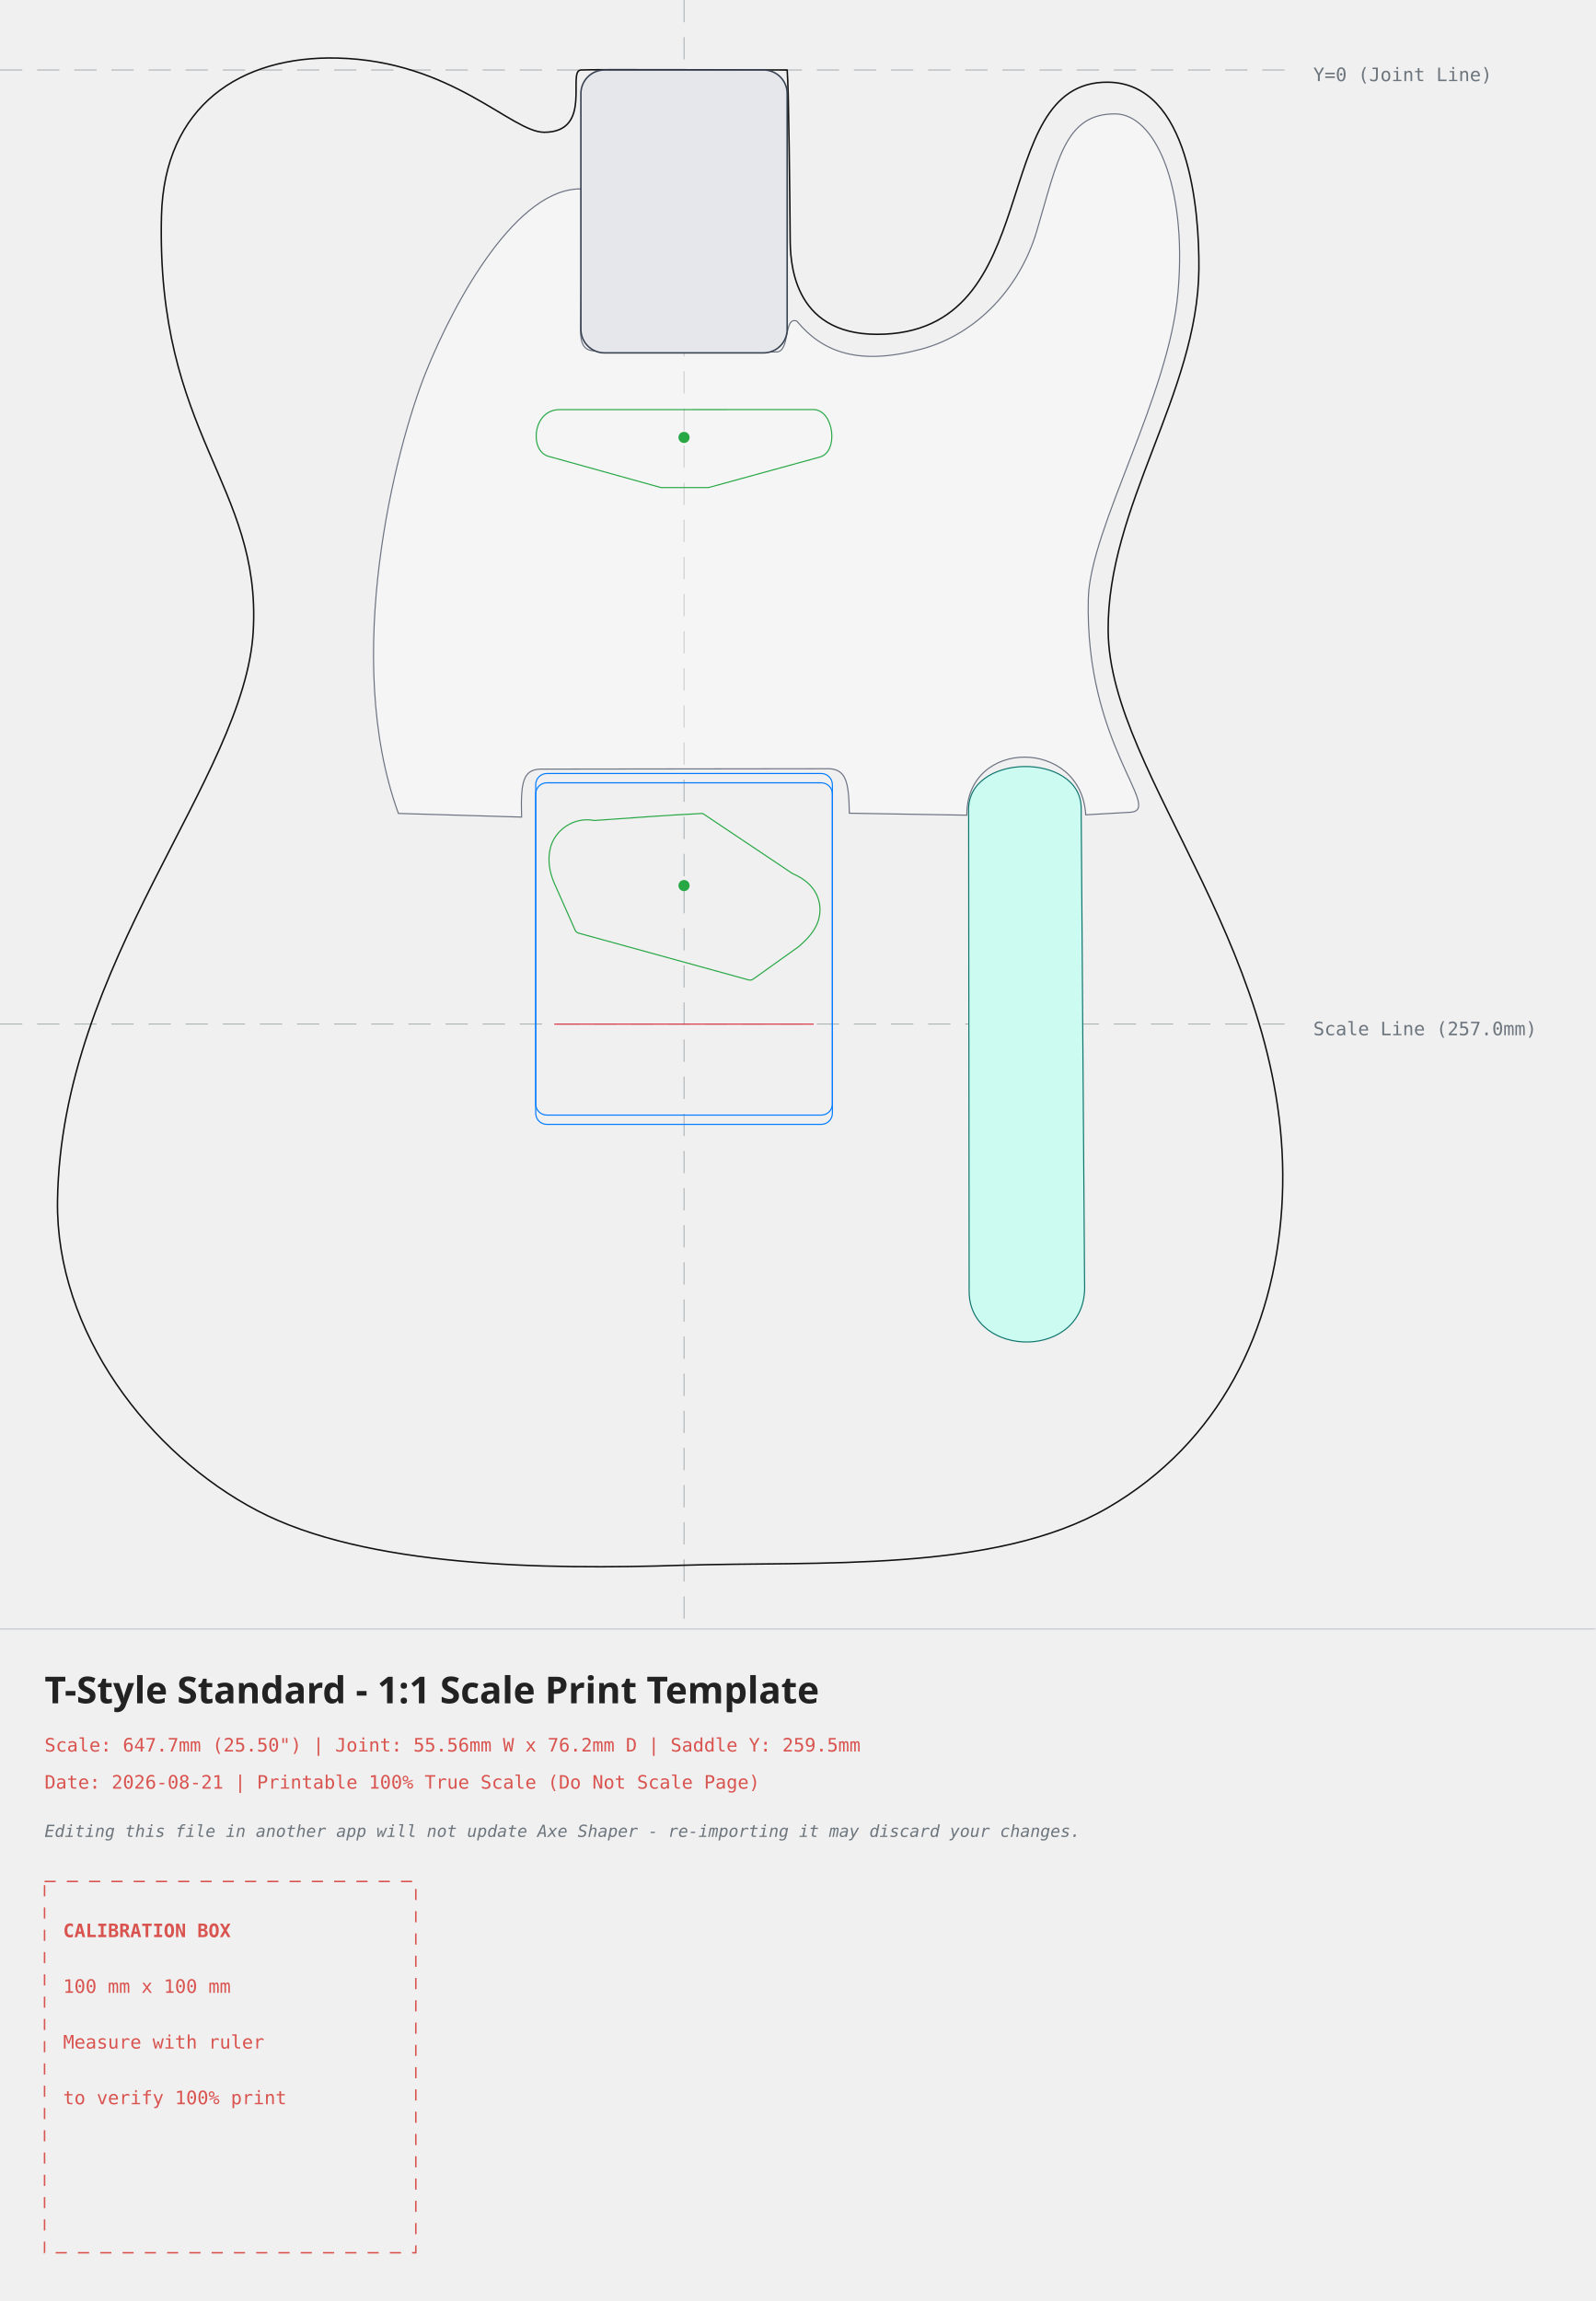
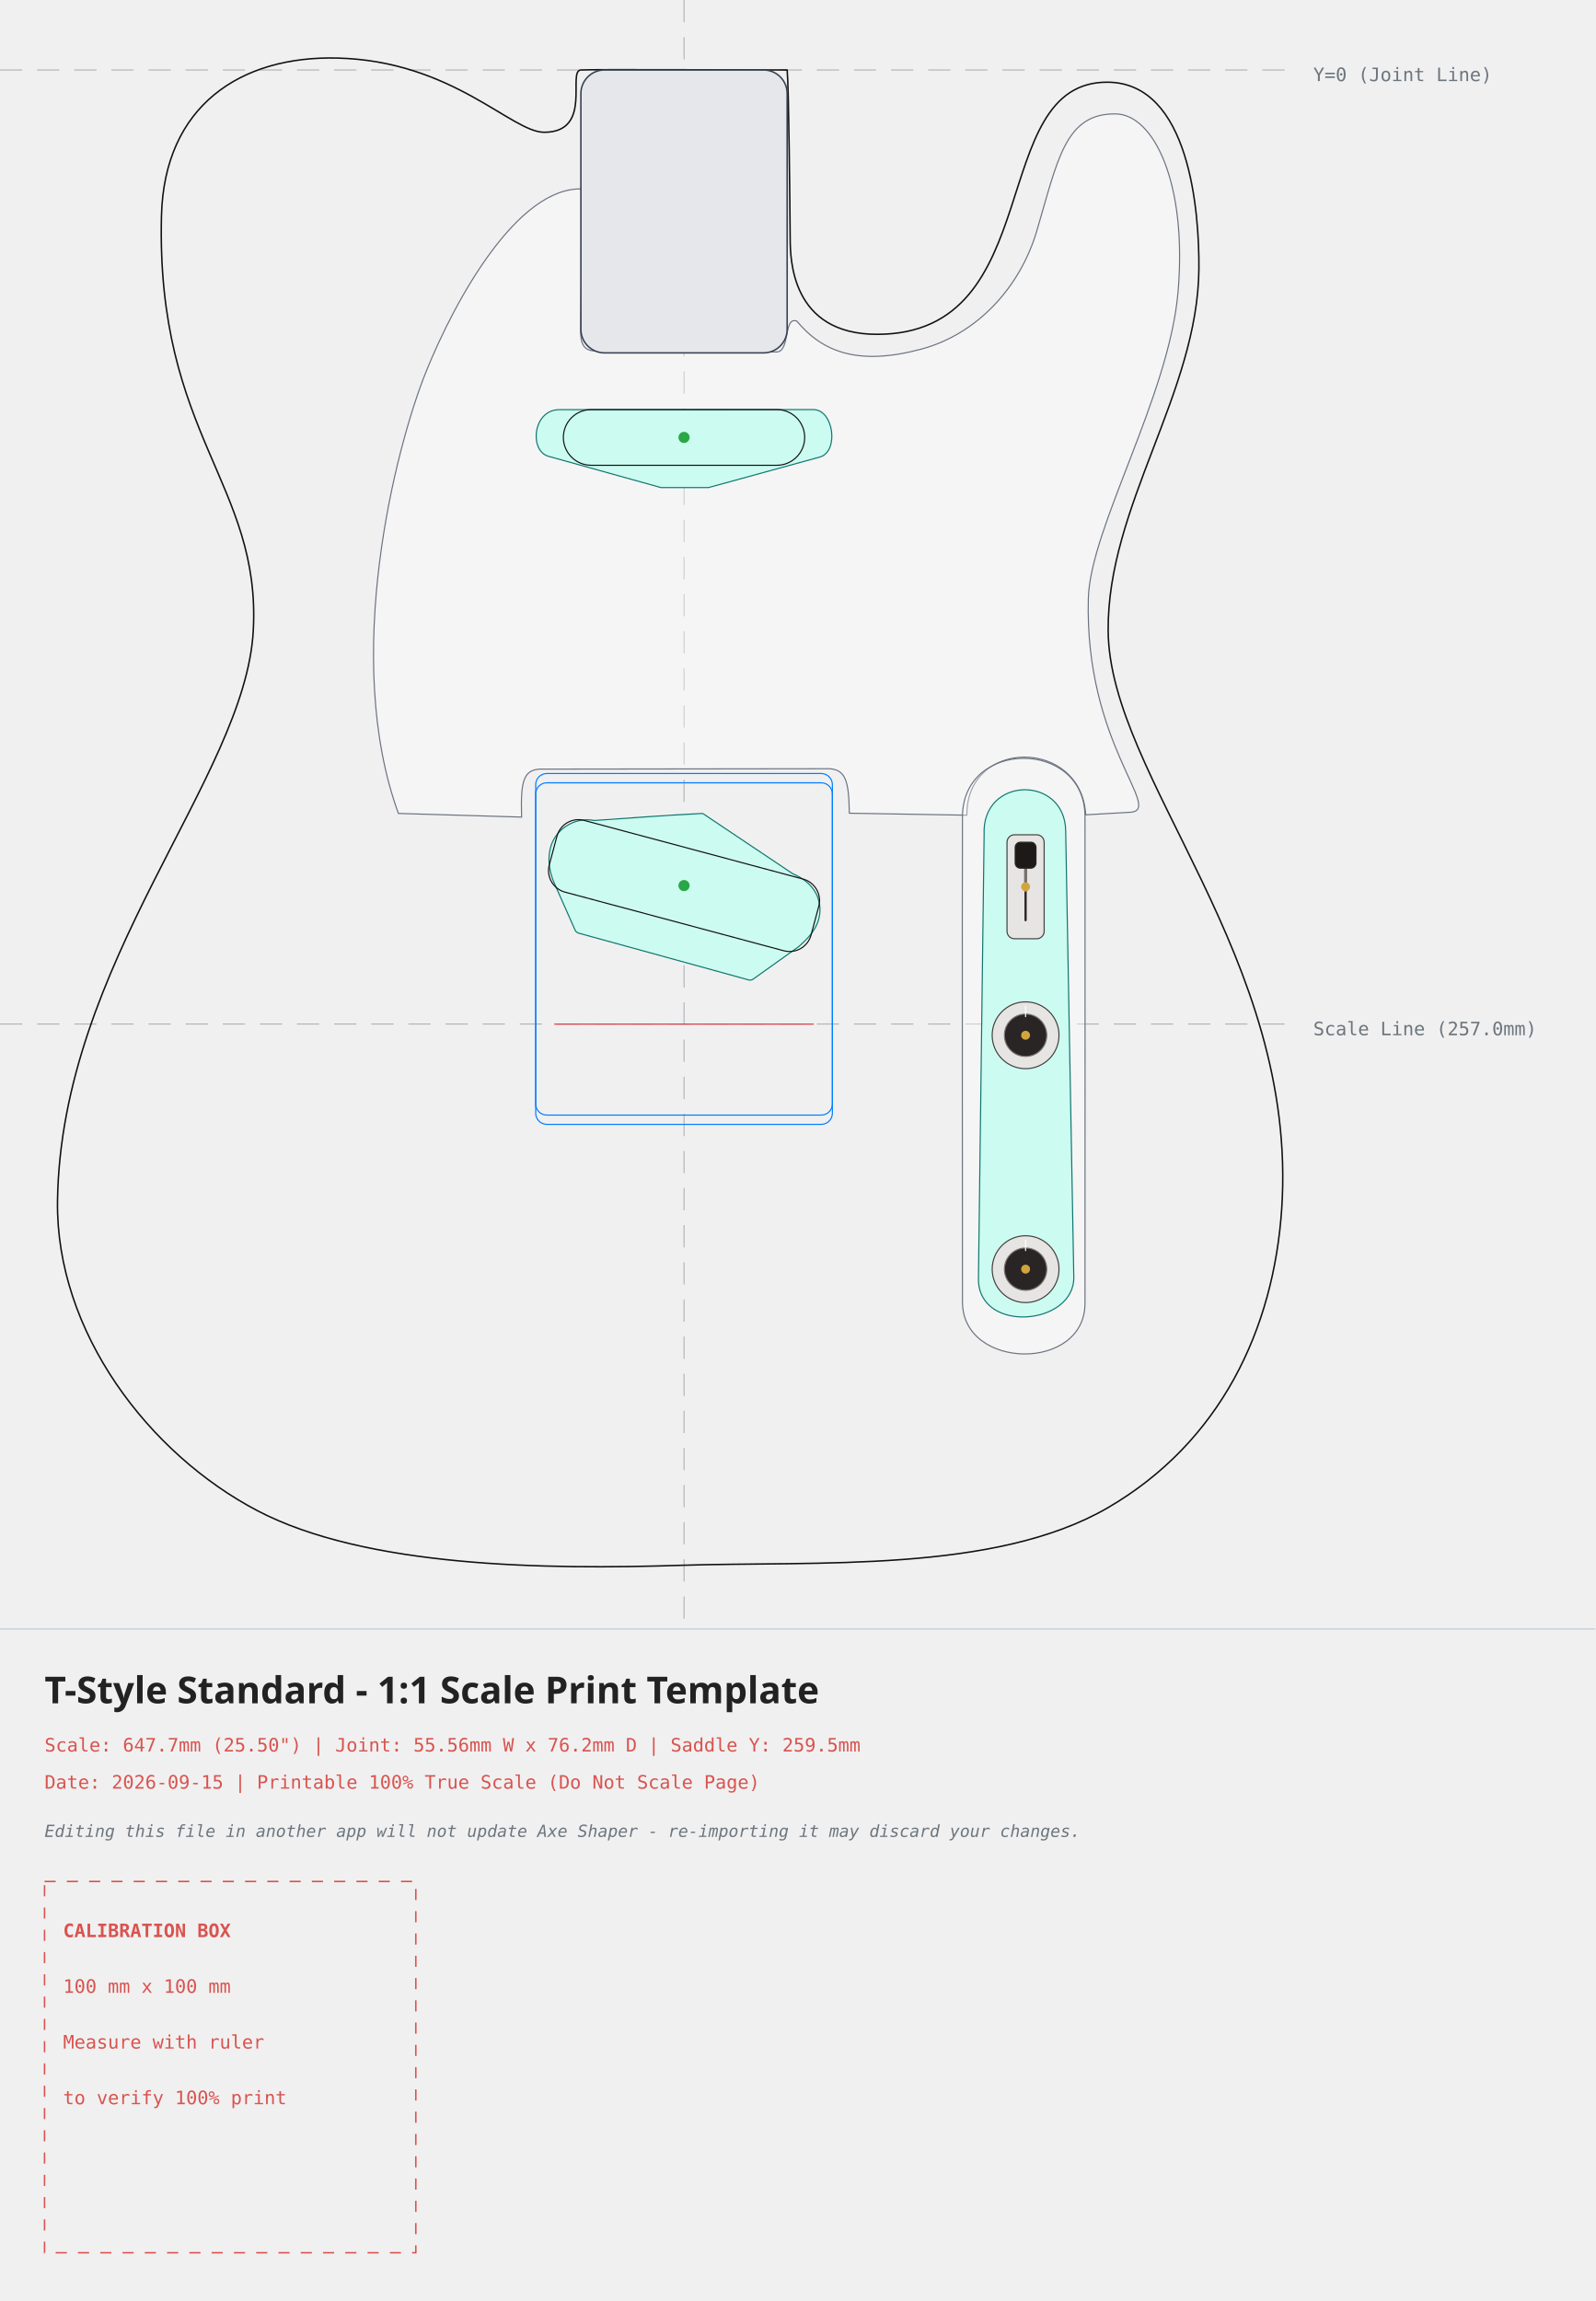
<svg xmlns="http://www.w3.org/2000/svg" width="429.73mm" height="619.78mm" viewBox="-184.24 -18.85 429.73 619.78">
  <style>
    .body-line { fill: none; stroke: #111111; stroke-width: 0.4; stroke-linecap: round; stroke-linejoin: round; }
    .edge-inset { fill: none; stroke: #555555; stroke-width: 0.3; stroke-dasharray: 3,2; }
    .neck-pocket { fill: #e5e7eb; stroke: #374151; stroke-width: 0.4; }
-     .pickup-rout { fill: none; stroke: #28a745; stroke-width: 0.3; }
+     .pickup-rout { fill: #ccfbf1; stroke: #0f766e; stroke-width: 0.3; }
+     .pickup-cover { fill: none; stroke: #111111; stroke-width: 0.3; }
    .bridge-rout { fill: none; stroke: #007bff; stroke-width: 0.3; }
    .back-route { fill: #f3e8ff; stroke: #7e22ce; stroke-width: 0.3; stroke-dasharray: 3,2; }
    .front-route { fill: #ccfbf1; stroke: #0f766e; stroke-width: 0.3; }
    .pickguard { fill: #ffffff; fill-opacity: 0.35; stroke: #6b7280; stroke-width: 0.3; }
+     .control-hardware { fill: #e7e5e4; stroke: #44403c; stroke-width: 0.3; }
+     .control-detail { fill: #292524; stroke: #78716c; stroke-width: 0.3; }
+     .control-indicator { fill: none; stroke: #ffffff; stroke-width: 0.3; stroke-linecap: round; }
+     .control-slot { fill: none; stroke: #292524; stroke-width: 0.6; stroke-linecap: round; }
+     .control-lever { fill: none; stroke: #78716c; stroke-width: 0.8; stroke-linecap: round; }
+     .control-cap { fill: #1c1917; stroke: #292524; stroke-width: 0.3; }
+     .control-center { fill: #d1a53d; }
    .center-axis { fill: none; stroke: #6c757d; stroke-width: 0.2; stroke-dasharray: 6,4; opacity: 0.7; }
    .calibration-box { fill: none; stroke: #d9534f; stroke-width: 0.4; stroke-dasharray: 3,3; }
    .band-rule { fill: none; stroke: #adb5bd; stroke-width: 0.2; }
    .text-label { font-family: monospace, sans-serif; font-size: 5px; fill: #d9534f; }
    .disclaimer-label { font-family: monospace, sans-serif; font-size: 4.5px; font-style: italic; fill: #6c757d; }
    .axis-label { font-family: monospace, sans-serif; font-size: 5px; fill: #6c757d; }
    .title-label { font-family: sans-serif; font-size: 10px; font-weight: bold; fill: #222222; }
  </style>
  <g>
    <line x1="0" y1="-18.85" x2="0" y2="419.93" class="center-axis" />
    <line x1="-184.24" y1="0" x2="165.49" y2="0" class="center-axis" />
    <text x="169.49" y="3" class="axis-label">Y=0 (Joint Line)</text>
    <line x1="-184.24" y1="257.00" x2="165.49" y2="257.00" class="center-axis" stroke="#007bff" />
    <text x="169.49" y="260.00" class="axis-label" fill="#007bff">Scale Line (257.0mm)</text>
    <path d="M -27.78 0.00 C -31.55 0.20, -24.43 16.72, -37.62 16.78 C -46.49 16.82, -62.33 -2.46, -93.41 -3.21 C -119.40 -3.85, -140.02 9.61, -140.75 39.32 C -142.21 98.46, -113.79 111.56, -116.03 151.16 C -118.26 190.76, -167.84 240.31, -168.75 304.64 C -169.24 339.93, -144.11 372.76, -114.90 388.06 C -85.69 403.36, -37.24 403.95, -0.78 402.77 C 35.67 401.60, 83.73 404.93, 114.12 387.28 C 144.50 369.62, 158.83 339.20, 160.99 306.70 C 165.49 238.99, 114.57 190.56, 114.24 151.08 C 113.96 117.44, 138.40 87.09, 138.68 53.58 C 138.81 38.18, 136.22 3.43, 114.09 3.29 C 81.09 3.09, 98.37 71.20, 52.00 71.20 C 28.84 71.20, 28.63 50.93, 28.59 45.38 C 28.51 35.51, 28.22 4.61, 27.78 0.00 C 13.07 0.00, -24.01 -0.20, -27.78 0.00 Z" class="body-line" />
    <path d="M -22.55 75.64 C -22.55 75.64, 24.99 75.96, 24.99 75.96 C 28.66 75.75, 26.73 66.29, 30.38 67.64 C 37.47 76.20, 47.29 79.67, 63.99 75.17 C 78.88 71.15, 90.48 58.65, 94.99 43.44 C 100.68 24.25, 102.60 11.69, 116.21 11.83 C 126.54 11.93, 135.56 30.54, 133.07 59.71 C 130.67 87.93, 109.42 123.28, 108.90 142.30 C 107.84 181.39, 128.96 199.00, 120.43 199.92 C 120.43 199.92, 108.20 200.62, 108.20 200.62 C 106.99 179.87, 76.00 179.91, 76.18 200.72 C 76.18 200.72, 44.53 200.19, 44.53 200.19 C 44.36 191.50, 43.73 187.89, 37.94 188.21 C 37.94 188.21, -38.79 188.31, -38.79 188.31 C -43.36 188.54, -44.02 191.81, -43.75 201.23 C -43.75 201.23, -76.93 200.25, -76.93 200.25 C -92.20 158.38, -77.73 101.79, -69.51 81.35 C -61.61 61.71, -44.75 31.32, -27.35 32.05 C -27.35 32.05, -27.84 71.09, -27.84 71.09 C -27.63 74.97, -26.13 75.94, -22.55 75.64 Z" class="pickguard" style="fill:#ffffff" />
+     <path d="M 75.00 201.00 C 75.20 180.12, 107.90 180.30, 108.00 201.00 C 108.05 211.90, 108.00 332.00, 108.00 332.00 C 108.22 350.65, 75.18 350.26, 75.00 332.00 C 75.00 332.00, 74.90 212.06, 75.00 201.00 Z" class="pickguard" style="fill:#ffffff" />
    <rect x="-27.78" y="0" width="55.56" height="76.2" rx="6.35" ry="6.35" class="neck-pocket" />
-     <path d="M 76.66 199.74 C 75.90 183.90, 106.88 183.57, 106.97 198.81 C 106.97 198.81, 107.89 326.97, 107.89 326.97 C 108.84 347.76, 76.94 347.18, 76.80 329.13 C 76.80 329.13, 76.66 199.74, 76.66 199.74 Z" class="front-route" />
+     <path d="M 80.83 205.99 C 80.06 190.15, 102.71 189.83, 102.80 205.07 C 102.80 205.07, 104.98 324.89, 104.98 324.89 C 105.50 338.18, 79.45 340.51, 79.30 325.80 C 79.30 325.80, 80.83 205.99, 80.83 205.99 Z" class="front-route" />
    <g transform="translate(0, 98.97114) rotate(0)">
      <path d="M -33.56 -7.48 C -40.78 -7.48, -41.74 3.63, -36.51 5.09 C -36.51 5.09, -6.24 13.50, -6.24 13.50 C -6.24 13.50, 6.62 13.50, 6.62 13.50 C 6.62 13.50, 36.57 5.29, 36.57 5.29 C 41.81 3.85, 40.33 -7.50, 34.84 -7.50 C 34.84 -7.50, -33.56 -7.48, -33.56 -7.48 Z" class="pickup-rout" />
+       <rect x="-32.50" y="-7.50" width="65.00" height="15.00" rx="7.50" ry="7.50" class="pickup-cover" />
      <circle cx="0" cy="0" r="1.5" fill="#28a745" />
    </g>
    <g transform="translate(0, 219.6835) rotate(15)">
      <path d="M -0.30 -20.03 C -9.53 -17.08, -18.71 -13.82, -27.89 -10.68 C -30.53 -10.52, -33.07 -9.24, -34.81 -7.25 C -36.50 -5.35, -37.50 -2.80, -37.38 -0.24 C -37.28 2.92, -35.97 5.77, -34.08 8.22 C -31.09 11.92, -28.11 15.62, -25.12 19.32 C -24.80 19.59, -24.38 19.77, -23.95 19.72 C -23.95 19.72, 23.57 20.04, 23.57 20.04 C 23.98 19.96, 24.39 19.74, 24.62 19.38 C 27.77 15.55, 30.93 11.72, 34.09 7.89 C 35.43 5.89, 36.68 3.76, 37.17 1.37 C 37.66 -0.90, 37.32 -3.35, 36.17 -5.37 C 34.31 -8.71, 30.93 -10.19, 27.35 -10.70 C 18.25 -13.80, 9.15 -16.90, 0.05 -20.00 C -0.07 -20.03, -0.18 -20.04, -0.30 -20.03 C -0.30 -20.03, -0.30 -20.03, -0.30 -20.03 Z" class="pickup-rout" />
+       <rect x="-36.50" y="-10.00" width="73.00" height="20.00" rx="6.00" ry="6.00" class="pickup-cover" />
      <circle cx="0" cy="0" r="1.5" fill="#28a745" />
+     </g>
+     <g id="control-knobs">
+       <g transform="translate(92.00, 260.00)" data-knob-style="generic">
+         <circle cx="0" cy="0" r="9" class="control-hardware" />
+         <circle cx="0" cy="0" r="5.7" class="control-detail" />
+         <line x1="0" y1="-5" x2="0" y2="-7.8" class="control-indicator" />
+         <circle cx="0" cy="0" r="1.2" class="control-center" />
+       </g>
+       <g transform="translate(92.00, 323.00)" data-knob-style="generic">
+         <circle cx="0" cy="0" r="9" class="control-hardware" />
+         <circle cx="0" cy="0" r="5.7" class="control-detail" />
+         <line x1="0" y1="-5" x2="0" y2="-7.8" class="control-indicator" />
+         <circle cx="0" cy="0" r="1.2" class="control-center" />
+       </g>
+     </g>
+     <g id="control-switches">
+       <g transform="translate(92.00, 220.00) rotate(0.00)" data-switch-type="fender_blade">
+         <rect x="-5" y="-14" width="10" height="28" rx="2" class="control-hardware" />
+         <line x1="0" y1="-9" x2="0" y2="9" class="control-slot" />
+         <line x1="0" y1="1" x2="0" y2="-9" class="control-lever" />
+         <rect x="-2.8" y="-12" width="5.6" height="7" rx="1.4" class="control-cap" />
+         <circle cx="0" cy="0" r="1.2" class="control-center" />
+       </g>
    </g>
    <g id="bridge-hardware">
      <rect x="-39.95" y="189.50" width="79.91" height="92.00" rx="3.00" ry="3.00" class="bridge-rout" />
      <rect x="-39.95" y="192.00" width="79.91" height="92.00" rx="3.00" ry="3.00" class="bridge-rout" />
      <line x1="-34.95" y1="257.00" x2="34.95" y2="257.00" stroke="#dc3545" stroke-width="0.3" />
      <g transform="translate(0, 259.50)" />
    </g>
  </g>
  <g>
    <line x1="-184.24" y1="419.93" x2="245.49" y2="419.93" class="band-rule" />
    <text x="-172.24" y="439.93" class="title-label">T-Style Standard - 1:1 Scale Print Template</text>
    <text x="-172.24" y="452.93" class="text-label">Scale: 647.7mm (25.50") | Joint: 55.56mm W x 76.2mm D | Saddle Y: 259.5mm</text>
-     <text x="-172.24" y="462.93" class="text-label">Date: 2026-08-21 | Printable 100% True Scale (Do Not Scale Page)</text>
+     <text x="-172.24" y="462.93" class="text-label">Date: 2026-09-15 | Printable 100% True Scale (Do Not Scale Page)</text>
    <text x="-172.24" y="475.93" class="disclaimer-label">Editing this file in another app will not update Axe Shaper - re-importing it may discard your changes.</text>
    <g transform="translate(-172.24, 487.93)">
      <rect x="0" y="0" width="100" height="100" class="calibration-box" />
      <text x="5" y="15" class="text-label" font-weight="bold">CALIBRATION BOX</text>
      <text x="5" y="30" class="text-label">100 mm x 100 mm</text>
      <text x="5" y="45" class="text-label">Measure with ruler</text>
      <text x="5" y="60" class="text-label">to verify 100% print</text>
    </g>
  </g>
</svg>
